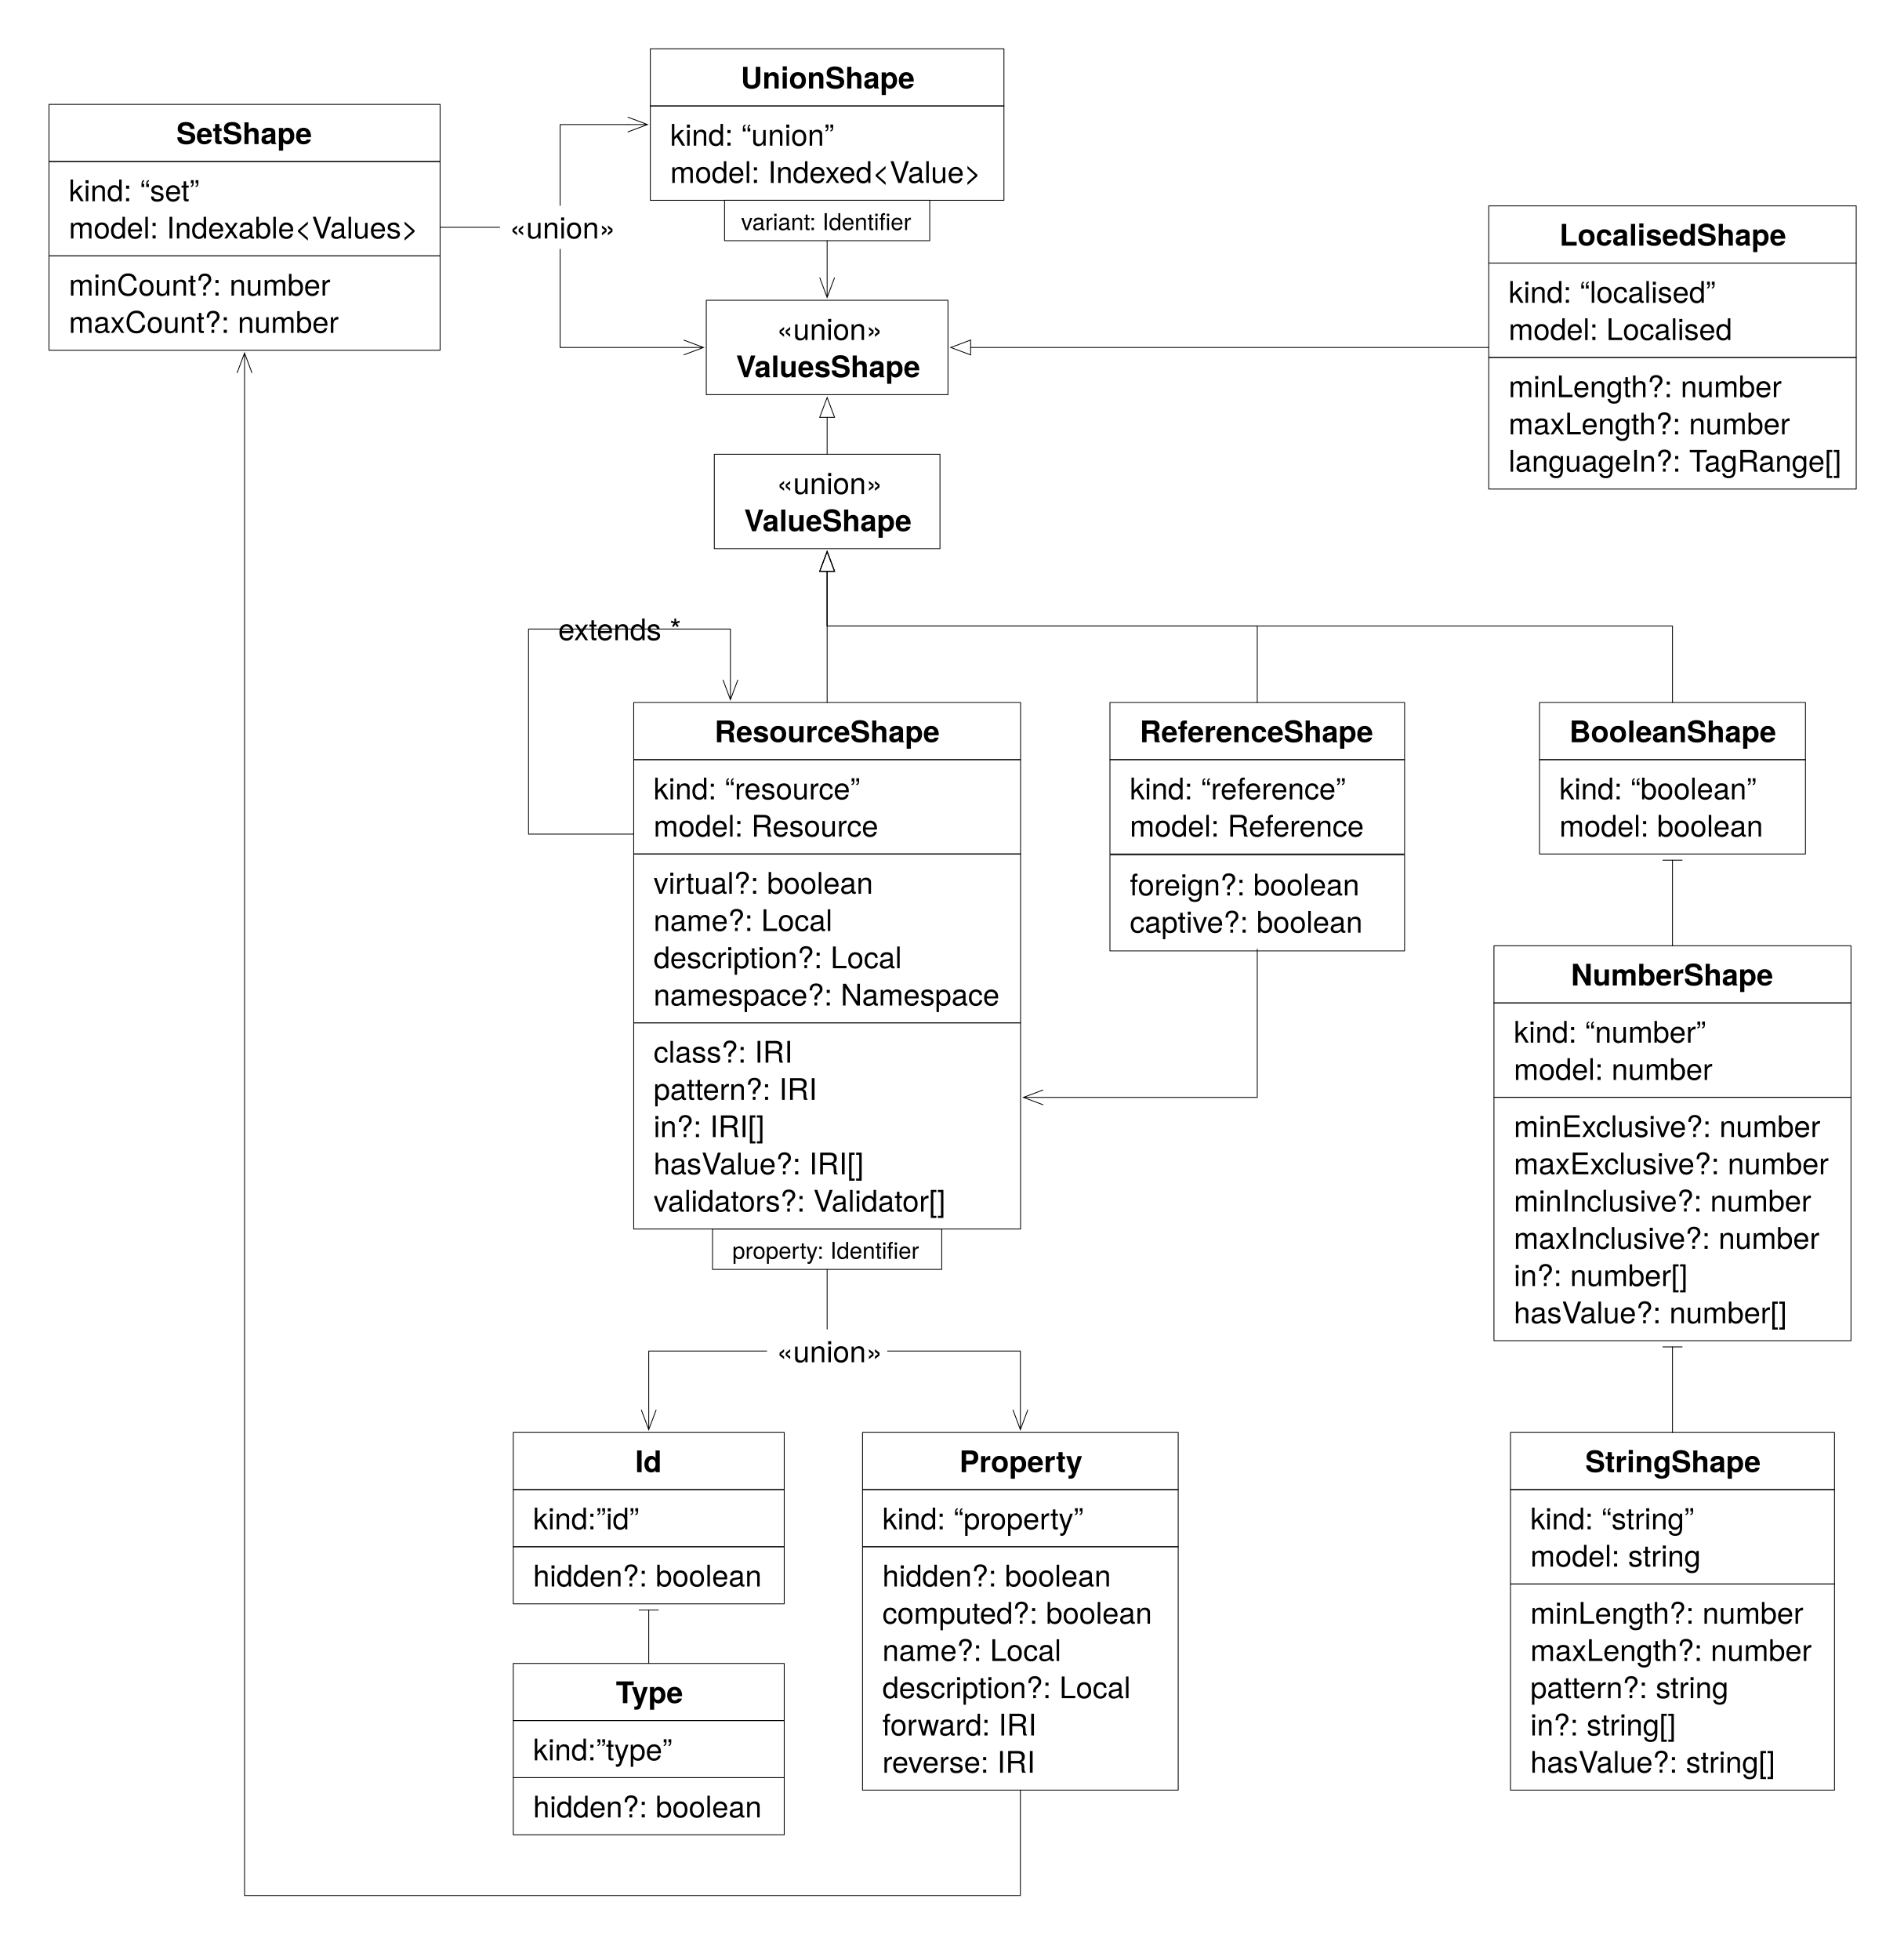
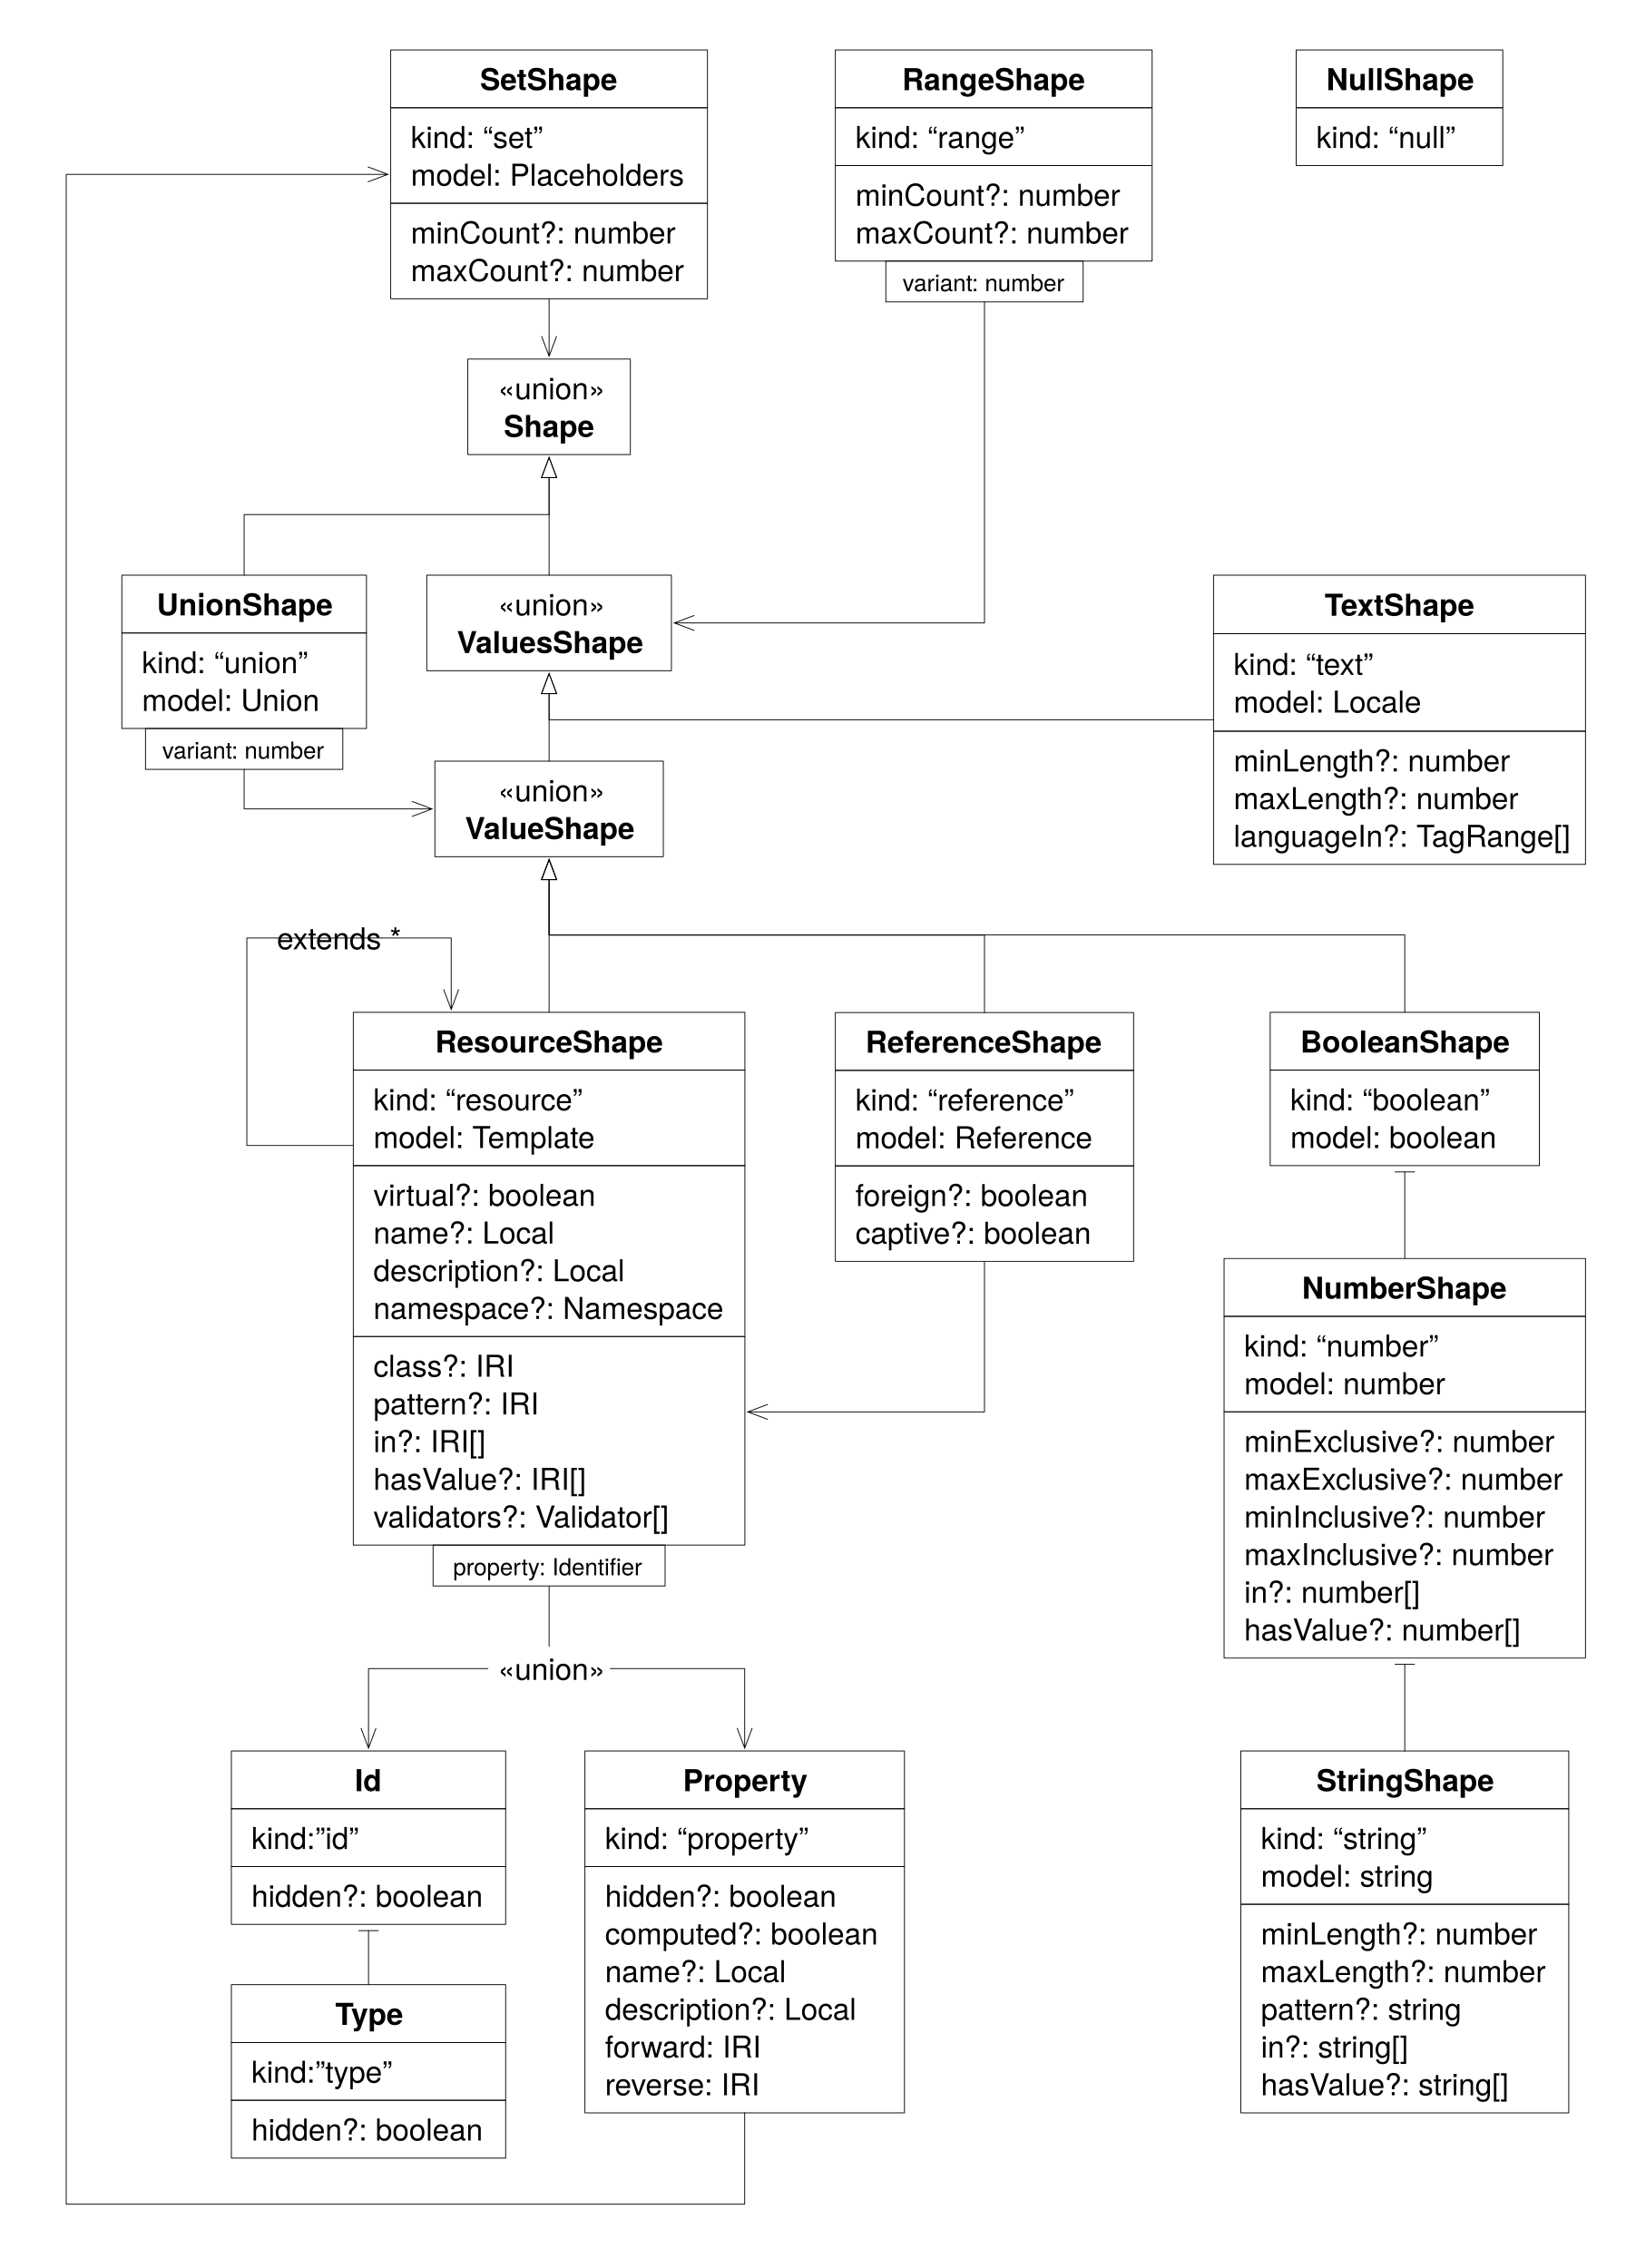
- <svg xmlns="http://www.w3.org/2000/svg" version="1.1" viewBox="-86 227 575 592" width="575" height="592">
+ <svg xmlns="http://www.w3.org/2000/svg" version="1.1" viewBox="0 137 488 677" width="488" height="677">
  <defs>
    <marker orient="auto" overflow="visible" markerUnits="strokeWidth" id="StickArrow_Marker" stroke-linejoin="miter" stroke-miterlimit="10" viewBox="-1 -10 26 20" markerWidth="26" markerHeight="20" color="black">
      <g>
        <path d="M 24 0 L 0 0 M 0 -9 L 24 0 L 0 9" fill="none" stroke="currentColor" stroke-width="1" />
      </g>
    </marker>
    <marker orient="auto" overflow="visible" markerUnits="strokeWidth" id="NegativeControls_Marker" stroke-linejoin="miter" stroke-miterlimit="10" viewBox="-1 -13 2 26" markerWidth="2" markerHeight="26" color="black">
      <g>
        <line x1="0" y1="-12" x2="0" y2="12" fill="none" stroke="currentColor" stroke-width="1" />
      </g>
    </marker>
    <marker orient="auto" overflow="visible" markerUnits="strokeWidth" id="Arrow_Marker" stroke-linejoin="miter" stroke-miterlimit="10" viewBox="-1 -10 26 20" markerWidth="26" markerHeight="20" color="black">
      <g>
        <path d="M 24 0 L 0 -9 L 0 9 Z" fill="none" stroke="currentColor" stroke-width="1" />
      </g>
    </marker>
  </defs>
-   <g id="shape" fill="none" stroke="none" stroke-dasharray="none" fill-opacity="1" stroke-opacity="1">
+   <g id="shape" fill="none" fill-opacity="1" stroke-opacity="1" stroke-dasharray="none" stroke="none">
    <g id="shape_Layer_1">
      <g id="Group_806">
        <g id="Graphic_810">
          <rect x="370.307" y="705.426" width="97.878" height="62.26" stroke="black" stroke-linecap="round" stroke-linejoin="round" stroke-width=".25" />
          <text transform="translate(376.307 708.4259)" fill="black">
            <tspan font-family="Helvetica Neue" font-size="9" fill="black" x="0" y="9" xml:space="preserve">minLength?: number</tspan>
            <tspan font-family="Helvetica Neue" font-size="9" fill="black" x="0" y="20.252" xml:space="preserve">maxLength?: number</tspan>
            <tspan font-family="Helvetica Neue" font-size="9" fill="black" x="0" y="31.504" xml:space="preserve">pattern?: string</tspan>
            <tspan font-family="Helvetica Neue" font-size="9" fill="black" x="0" y="42.756" xml:space="preserve">in?: string[]</tspan>
            <tspan font-family="Helvetica Neue" font-size="9" fill="black" x="0" y="54.008" xml:space="preserve">hasValue?: string[]</tspan>
          </text>
        </g>
        <g id="Graphic_808">
          <rect x="370.307" y="676.922" width="97.878" height="28.504" stroke="black" stroke-linecap="round" stroke-linejoin="round" stroke-width=".25" />
          <text transform="translate(376.307 679.9219)" fill="black">
            <tspan font-family="Helvetica Neue" font-size="9" fill="black" x="0" y="9" xml:space="preserve">kind: “string”</tspan>
            <tspan font-family="Helvetica Neue" font-size="9" fill="black" x="0" y="20.252" xml:space="preserve">model: string</tspan>
          </text>
        </g>
        <g id="Graphic_807">
          <rect x="370.307" y="659.661" width="97.878" height="17.261" stroke="black" stroke-linecap="round" stroke-linejoin="round" stroke-width=".25" />
          <text transform="translate(392.9075 662.6609)" fill="black">
            <tspan font-family="Helvetica Neue" font-weight="bold" font-size="9" fill="black" x="0" y="9" xml:space="preserve">StringShape</tspan>
          </text>
        </g>
      </g>
      <g id="Group_803">
        <g id="Graphic_804">
          <rect x="129.785" y="364.208" width="68.175" height="28.513" stroke="black" stroke-linecap="round" stroke-linejoin="round" stroke-width=".25" />
          <text transform="translate(138.785 367.2076)" fill="black">
            <tspan font-family="Helvetica Neue" font-size="9" fill="black" x="9.832" y="9" xml:space="preserve">«union»</tspan>
            <tspan font-family="Helvetica Neue" font-weight="bold" font-size="9" fill="black" x="0" y="20.252" xml:space="preserve">ValueShape</tspan>
          </text>
        </g>
      </g>
      <g id="Group_800">
        <g id="Graphic_802">
          <rect x="379.079" y="456.441" width="80.334" height="28.504" stroke="black" stroke-linecap="round" stroke-linejoin="round" stroke-width=".25" />
          <text transform="translate(385.079 459.4409)" fill="black">
            <tspan font-family="Helvetica Neue" font-size="9" fill="black" x="0" y="9" xml:space="preserve">kind: “boolean”</tspan>
            <tspan font-family="Helvetica Neue" font-size="9" fill="black" x="0" y="20.252" xml:space="preserve">model: boolean</tspan>
          </text>
        </g>
        <g id="Graphic_801">
          <rect x="379.079" y="439.18" width="80.334" height="17.261" stroke="black" stroke-linecap="round" stroke-linejoin="round" stroke-width=".25" />
          <text transform="translate(388.079 442.1798)" fill="black">
            <tspan font-family="Helvetica Neue" font-weight="bold" font-size="9" fill="black" x="0" y="9" xml:space="preserve">BooleanShape</tspan>
          </text>
        </g>
      </g>
      <g id="Line_794">
        <path d="M 182.127 635.076 L 222.248 635.076 L 222.248 652.811" marker-end="url(#StickArrow_Marker)" stroke="black" stroke-linecap="round" stroke-linejoin="round" stroke-width=".25" />
      </g>
      <g id="Line_793">
        <path d="M 105.438 478.938 L 73.667 478.938 L 73.667 416.99 L 134.655 416.99 L 134.655 432.33" marker-end="url(#StickArrow_Marker)" stroke="black" stroke-linecap="round" stroke-linejoin="round" stroke-width=".25" />
      </g>
      <g id="Graphic_792">
        <text transform="translate(82.62955 411.3642)" fill="black">
          <tspan font-family="Helvetica Neue" font-size="9" fill="black" x="0" y="9" xml:space="preserve">extends *</tspan>
        </text>
      </g>
      <g id="Group_785">
        <g id="Graphic_812">
-           <rect x="363.741" y="334.956" width="111.009" height="39.756" stroke="black" stroke-linecap="round" stroke-linejoin="round" stroke-width=".25" />
-           <text transform="translate(369.7415 337.9556)" fill="black">
+           <rect x="362.166" y="355.264" width="111.009" height="39.756" stroke="black" stroke-linecap="round" stroke-linejoin="round" stroke-width=".25" />
+           <text transform="translate(368.1665 358.2642)" fill="black">
            <tspan font-family="Helvetica Neue" font-size="9" fill="black" x="0" y="9" xml:space="preserve">minLength?: number</tspan>
            <tspan font-family="Helvetica Neue" font-size="9" fill="black" x="0" y="20.252" xml:space="preserve">maxLength?: number</tspan>
            <tspan font-family="Helvetica Neue" font-size="9" fill="black" x="0" y="31.504" xml:space="preserve">languageIn?: TagRange[]</tspan>
          </text>
        </g>
        <g id="Graphic_787">
-           <rect x="363.741" y="306.452" width="111.009" height="28.504" stroke="black" stroke-linecap="round" stroke-linejoin="round" stroke-width=".25" />
-           <text transform="translate(369.7415 309.4516)" fill="black">
-             <tspan font-family="Helvetica Neue" font-size="9" fill="black" x="0" y="9" xml:space="preserve">kind: “localised”</tspan>
-             <tspan font-family="Helvetica Neue" font-size="9" fill="black" x="0" y="20.252" xml:space="preserve">model: Localised</tspan>
+           <rect x="362.166" y="326.157" width="111.009" height="29.107" stroke="black" stroke-linecap="round" stroke-linejoin="round" stroke-width=".25" />
+           <text transform="translate(368.1665 329.4585)" fill="black">
+             <tspan font-family="Helvetica Neue" font-size="9" fill="black" x="0" y="9" xml:space="preserve">kind: “text”</tspan>
+             <tspan font-family="Helvetica Neue" font-size="9" fill="black" x="0" y="20.252" xml:space="preserve">model: Locale</tspan>
          </text>
        </g>
        <g id="Graphic_786">
-           <rect x="363.741" y="289.19" width="111.009" height="17.261" stroke="black" stroke-linecap="round" stroke-linejoin="round" stroke-width=".25" />
-           <text transform="translate(385.0865 292.1905)" fill="black">
-             <tspan font-family="Helvetica Neue" font-weight="bold" font-size="9" fill="black" x="0" y="9" xml:space="preserve">LocalisedShape</tspan>
+           <rect x="362.166" y="308.695" width="111.009" height="17.462" stroke="black" stroke-linecap="round" stroke-linejoin="round" stroke-width=".25" />
+           <text transform="translate(395.333 311.7951)" fill="black">
+             <tspan font-family="Helvetica Neue" font-weight="bold" font-size="9" fill="black" x="0" y="9" xml:space="preserve">TextShape</tspan>
          </text>
        </g>
      </g>
      <g id="Group_778">
        <g id="Graphic_837">
          <rect x="174.564" y="694.174" width="95.367" height="73.512" stroke="black" stroke-linecap="round" stroke-linejoin="round" stroke-width=".25" />
          <text transform="translate(180.5641 697.1739)" fill="black">
            <tspan font-family="Helvetica Neue" font-size="9" fill="black" x="0" y="9" xml:space="preserve">hidden?: boolean</tspan>
            <tspan font-family="Helvetica Neue" font-size="9" fill="black" x="0" y="20.252" xml:space="preserve">computed?: boolean</tspan>
            <tspan font-family="Helvetica Neue" font-size="9" fill="black" x="0" y="31.504" xml:space="preserve">name?: Local</tspan>
            <tspan font-family="Helvetica Neue" font-size="9" fill="black" x="0" y="42.756" xml:space="preserve">description?: Local</tspan>
            <tspan font-family="Helvetica Neue" font-size="9" fill="black" x="0" y="54.008" xml:space="preserve">forward: IRI</tspan>
            <tspan font-family="Helvetica Neue" font-size="9" fill="black" x="0" y="65.26" xml:space="preserve">reverse: IRI</tspan>
          </text>
        </g>
        <g id="Graphic_780">
          <rect x="174.564" y="659.661" width="95.367" height="17.261" stroke="black" stroke-linecap="round" stroke-linejoin="round" stroke-width=".25" />
          <text transform="translate(203.8246 662.6609)" fill="black">
            <tspan font-family="Helvetica Neue" font-weight="bold" font-size="9" fill="black" x="6856737e-19" y="9" xml:space="preserve">Property</tspan>
          </text>
        </g>
        <g id="Graphic_779">
          <rect x="174.564" y="676.922" width="95.367" height="17.252" stroke="black" stroke-linecap="round" stroke-linejoin="round" stroke-width=".25" />
          <text transform="translate(180.5641 679.9219)" fill="black">
            <tspan font-family="Helvetica Neue" font-size="9" fill="black" x="0" y="9" xml:space="preserve">kind: “property”</tspan>
          </text>
        </g>
      </g>
      <g id="Group_774">
        <g id="Graphic_815">
-           <rect x="-71.205" y="304.288" width="118.155" height="28.504" stroke="black" stroke-linecap="round" stroke-linejoin="round" stroke-width=".25" />
-           <text transform="translate(-65.20453 307.2883)" fill="black">
+           <rect x="116.603" y="197.677" width="94.539" height="28.504" stroke="black" stroke-linecap="round" stroke-linejoin="round" stroke-width=".25" />
+           <text transform="translate(122.603 200.6774)" fill="black">
            <tspan font-family="Helvetica Neue" font-size="9" fill="black" x="0" y="9" xml:space="preserve">minCount?: number</tspan>
            <tspan font-family="Helvetica Neue" font-size="9" fill="black" x="0" y="20.252" xml:space="preserve">maxCount?: number</tspan>
          </text>
        </g>
        <g id="Graphic_776">
-           <rect x="-71.205" y="258.523" width="118.155" height="17.261" stroke="black" stroke-linecap="round" stroke-linejoin="round" stroke-width=".25" />
-           <text transform="translate(-32.71903 261.5232)" fill="black">
+           <rect x="116.603" y="151.912" width="94.539" height="17.261" stroke="black" stroke-linecap="round" stroke-linejoin="round" stroke-width=".25" />
+           <text transform="translate(143.2805 154.9124)" fill="black">
            <tspan font-family="Helvetica Neue" font-weight="bold" font-size="9" fill="black" x="55422333e-20" y="9" xml:space="preserve">SetShape</tspan>
          </text>
        </g>
        <g id="Graphic_775">
-           <rect x="-71.205" y="275.784" width="118.155" height="28.504" stroke="black" stroke-linecap="round" stroke-linejoin="round" stroke-width=".25" />
-           <text transform="translate(-65.20453 278.7843)" fill="black">
+           <rect x="116.603" y="169.173" width="94.539" height="28.504" stroke="black" stroke-linecap="round" stroke-linejoin="round" stroke-width=".25" />
+           <text transform="translate(122.603 172.1734)" fill="black">
            <tspan font-family="Helvetica Neue" font-size="9" fill="black" x="0" y="9" xml:space="preserve">kind: “set”</tspan>
-             <tspan font-family="Helvetica Neue" font-size="9" fill="black" x="0" y="20.252" xml:space="preserve">model: Indexable&lt;Values&gt;</tspan>
-           </text>
-         </g>
-       </g>
-       <g id="Group_769">
-         <g id="Graphic_773">
-           <rect x="132.881" y="287.498" width="61.982" height="12.196" stroke="black" stroke-linecap="round" stroke-linejoin="round" stroke-width=".25" />
-           <text transform="translate(137.8815 289.4985)" fill="black">
-             <tspan font-family="Helvetica Neue" font-size="7" fill="black" x="0" y="7" xml:space="preserve">variant: Identifier</tspan>
-           </text>
-         </g>
-         <g id="Group_770">
-           <g id="Graphic_772">
-             <rect x="110.46" y="258.995" width="106.824" height="28.504" stroke="black" stroke-linecap="round" stroke-linejoin="round" stroke-width=".25" />
-             <text transform="translate(116.4605 261.9945)" fill="black">
-               <tspan font-family="Helvetica Neue" font-size="9" fill="black" x="0" y="9" xml:space="preserve">kind: “union”</tspan>
-               <tspan font-family="Helvetica Neue" font-size="9" fill="black" x="0" y="20.252" xml:space="preserve">model: Indexed&lt;Value&gt;</tspan>
-             </text>
-           </g>
-           <g id="Graphic_771">
-             <rect x="110.46" y="241.733" width="106.824" height="17.261" stroke="black" stroke-linecap="round" stroke-linejoin="round" stroke-width=".25" />
-             <text transform="translate(137.786 244.7334)" fill="black">
-               <tspan font-family="Helvetica Neue" font-weight="bold" font-size="9" fill="black" x="0" y="9" xml:space="preserve">UnionShape</tspan>
-             </text>
-           </g>
+             <tspan font-family="Helvetica Neue" font-size="9" fill="black" x="0" y="20.252" xml:space="preserve">model: Placeholders</tspan>
+           </text>
        </g>
      </g>
      <g id="Line_764">
-         <path d="M 222.248 767.686 L 222.248 799.521 L -12.127 799.521 L -12.127 339.642" marker-end="url(#StickArrow_Marker)" stroke="black" stroke-linecap="round" stroke-linejoin="round" stroke-width=".25" />
+         <path d="M 222.248 767.686 L 222.248 794.957 L 19.767 794.957 L 19.767 189.047 L 109.753 189.047" marker-end="url(#StickArrow_Marker)" stroke="black" stroke-linecap="round" stroke-linejoin="round" stroke-width=".25" />
      </g>
      <g id="Group_761">
        <g id="Graphic_838">
          <rect x="69.05" y="694.174" width="81.858" height="17.252" stroke="black" stroke-linecap="round" stroke-linejoin="round" stroke-width=".25" />
          <text transform="translate(75.04957 697.1739)" fill="black">
            <tspan font-family="Helvetica Neue" font-size="9" fill="black" x="0" y="9" xml:space="preserve">hidden?: boolean</tspan>
          </text>
        </g>
        <g id="Graphic_763">
          <rect x="69.05" y="676.922" width="81.858" height="17.252" stroke="black" stroke-linecap="round" stroke-linejoin="round" stroke-width=".25" />
          <text transform="translate(75.04957 679.9219)" fill="black">
            <tspan font-family="Helvetica Neue" font-size="9" fill="black" x="0" y="9" xml:space="preserve">kind:”id”</tspan>
          </text>
        </g>
        <g id="Graphic_762">
          <rect x="69.05" y="659.661" width="81.858" height="17.261" stroke="black" stroke-linecap="round" stroke-linejoin="round" stroke-width=".25" />
          <text transform="translate(105.9016 662.6609)" fill="black">
            <tspan font-family="Helvetica Neue" font-weight="bold" font-size="9" fill="black" x="0" y="9" xml:space="preserve">Id</tspan>
          </text>
        </g>
      </g>
      <g id="Group_758">
        <g id="Graphic_839">
          <rect x="69.05" y="763.939" width="81.858" height="17.252" stroke="black" stroke-linecap="round" stroke-linejoin="round" stroke-width=".25" />
          <text transform="translate(75.04957 766.939)" fill="black">
            <tspan font-family="Helvetica Neue" font-size="9" fill="black" x="0" y="9" xml:space="preserve">hidden?: boolean</tspan>
          </text>
        </g>
        <g id="Graphic_760">
          <rect x="69.05" y="746.687" width="81.858" height="17.252" stroke="black" stroke-linecap="round" stroke-linejoin="round" stroke-width=".25" />
          <text transform="translate(75.04957 749.687)" fill="black">
            <tspan font-family="Helvetica Neue" font-size="9" fill="black" x="0" y="9" xml:space="preserve">kind:”type”</tspan>
          </text>
        </g>
        <g id="Graphic_759">
          <rect x="69.05" y="729.426" width="81.858" height="17.261" stroke="black" stroke-linecap="round" stroke-linejoin="round" stroke-width=".25" />
          <text transform="translate(100.0606 732.4259)" fill="black">
            <tspan font-family="Helvetica Neue" font-weight="bold" font-size="9" fill="black" x="0" y="9" xml:space="preserve">Type</tspan>
          </text>
        </g>
      </g>
      <g id="Line_757">
        <path d="M 145.617 635.076 L 109.979 635.076 L 109.979 652.811" marker-end="url(#StickArrow_Marker)" stroke="black" stroke-linecap="round" stroke-linejoin="round" stroke-width=".25" />
      </g>
      <g id="Line_756">
        <line x1="109.979" y1="729.426" x2="109.979" y2="713.301" marker-end="url(#NegativeControls_Marker)" stroke="black" stroke-linecap="round" stroke-linejoin="round" stroke-width=".25" />
      </g>
      <g id="Graphic_754">
        <text transform="translate(148.6175 629.4503)" fill="black">
          <tspan font-family="Helvetica Neue" font-size="9" fill="black" x="0" y="9" xml:space="preserve">«union»</tspan>
        </text>
      </g>
      <g id="Group_836">
        <g id="Group_751">
          <g id="Graphic_832">
            <rect x="105.438" y="439.18" width="116.868" height="17.261" stroke="black" stroke-linecap="round" stroke-linejoin="round" stroke-width=".25" />
            <text transform="translate(129.866 442.1798)" fill="black">
              <tspan font-family="Helvetica Neue" font-weight="bold" font-size="9" fill="black" x="0" y="9" xml:space="preserve">ResourceShape</tspan>
            </text>
          </g>
          <g id="Graphic_814">
            <rect x="105.438" y="535.953" width="116.868" height="62.26" stroke="black" stroke-linecap="round" stroke-linejoin="round" stroke-width=".25" />
            <text transform="translate(111.4385 538.9529)" fill="black">
              <tspan font-family="Helvetica Neue" font-size="9" fill="black" x="0" y="9" xml:space="preserve">class?: IRI</tspan>
              <tspan font-family="Helvetica Neue" font-size="9" fill="black" x="0" y="20.252" xml:space="preserve">pattern?: IRI</tspan>
              <tspan font-family="Helvetica Neue" font-size="9" fill="black" x="0" y="31.504" xml:space="preserve">in?: IRI[]</tspan>
              <tspan font-family="Helvetica Neue" font-size="9" fill="black" x="0" y="42.756" xml:space="preserve">hasValue?: IRI[]</tspan>
              <tspan font-family="Helvetica Neue" font-size="9" fill="black" x="0" y="54.008" xml:space="preserve">validators?: Validator[]</tspan>
            </text>
          </g>
          <g id="Graphic_753">
            <rect x="105.438" y="484.945" width="116.868" height="51.008" stroke="black" stroke-linecap="round" stroke-linejoin="round" stroke-width=".25" />
            <text transform="translate(111.4385 487.9449)" fill="black">
              <tspan font-family="Helvetica Neue" font-size="9" fill="black" x="0" y="9" xml:space="preserve">virtual?: boolean</tspan>
              <tspan font-family="Helvetica Neue" font-size="9" fill="black" x="0" y="20.252" xml:space="preserve">name?: Local</tspan>
              <tspan font-family="Helvetica Neue" font-size="9" fill="black" x="0" y="31.504" xml:space="preserve">description?: Local</tspan>
              <tspan font-family="Helvetica Neue" font-size="9" fill="black" x="0" y="42.756" xml:space="preserve">namespace?: Namespace</tspan>
            </text>
          </g>
          <g id="Graphic_752">
            <rect x="105.438" y="456.441" width="116.868" height="28.504" stroke="black" stroke-linecap="round" stroke-linejoin="round" stroke-width=".25" />
            <text transform="translate(111.4385 459.4409)" fill="black">
              <tspan font-family="Helvetica Neue" font-size="9" fill="black" x="0" y="9" xml:space="preserve">kind: “resource”</tspan>
-               <tspan font-family="Helvetica Neue" font-size="9" fill="black" x="0" y="20.252" xml:space="preserve">model: Resource</tspan>
+               <tspan font-family="Helvetica Neue" font-size="9" fill="black" x="0" y="20.252" xml:space="preserve">model: Template</tspan>
            </text>
          </g>
        </g>
        <g id="Graphic_750">
          <rect x="129.248" y="598.213" width="69.248" height="12.196" stroke="black" stroke-linecap="round" stroke-linejoin="round" stroke-width=".25" />
          <text transform="translate(134.2485 600.2129)" fill="black">
            <tspan font-family="Helvetica Neue" font-size="7" fill="black" x=".973" y="7" xml:space="preserve">property: Identifier </tspan>
          </text>
        </g>
      </g>
      <g id="Group_796">
        <g id="Graphic_809">
          <rect x="365.316" y="558.429" width="107.859" height="73.512" stroke="black" stroke-linecap="round" stroke-linejoin="round" stroke-width=".25" />
          <text transform="translate(371.3165 561.4294)" fill="black">
            <tspan font-family="Helvetica Neue" font-size="9" fill="black" x="0" y="9" xml:space="preserve">minExclusive?: number</tspan>
            <tspan font-family="Helvetica Neue" font-size="9" fill="black" x="0" y="20.252" xml:space="preserve">maxExclusive?: number</tspan>
            <tspan font-family="Helvetica Neue" font-size="9" fill="black" x="0" y="31.504" xml:space="preserve">minInclusive?: number</tspan>
            <tspan font-family="Helvetica Neue" font-size="9" fill="black" x="0" y="42.756" xml:space="preserve">maxInclusive?: number</tspan>
            <tspan font-family="Helvetica Neue" font-size="9" fill="black" x="0" y="54.008" xml:space="preserve">in?: number[]</tspan>
            <tspan font-family="Helvetica Neue" font-size="9" fill="black" x="0" y="65.26" xml:space="preserve">hasValue?: number[]</tspan>
          </text>
        </g>
        <g id="Graphic_798">
          <rect x="365.316" y="529.925" width="107.859" height="28.504" stroke="black" stroke-linecap="round" stroke-linejoin="round" stroke-width=".25" />
          <text transform="translate(371.3165 532.9254)" fill="black">
            <tspan font-family="Helvetica Neue" font-size="9" fill="black" x="0" y="9" xml:space="preserve">kind: “number”</tspan>
            <tspan font-family="Helvetica Neue" font-size="9" fill="black" x="0" y="20.252" xml:space="preserve">model: number</tspan>
          </text>
        </g>
        <g id="Graphic_797">
          <rect x="365.316" y="512.664" width="107.859" height="17.261" stroke="black" stroke-linecap="round" stroke-linejoin="round" stroke-width=".25" />
          <text transform="translate(388.5785 515.6644)" fill="black">
            <tspan font-family="Helvetica Neue" font-weight="bold" font-size="9" fill="black" x="0" y="9" xml:space="preserve">NumberShape</tspan>
          </text>
        </g>
      </g>
      <g id="Line_765">
        <line x1="163.872" y1="439.18" x2="163.872" y2="399.571" marker-end="url(#Arrow_Marker)" stroke="black" stroke-linecap="round" stroke-linejoin="round" stroke-width=".25" />
      </g>
      <g id="Line_766">
-         <line x1="363.741" y1="331.951" x2="207.226" y2="331.951" marker-end="url(#Arrow_Marker)" stroke="black" stroke-linecap="round" stroke-linejoin="round" stroke-width=".25" />
+         <path d="M 362.166 351.857 L 163.872 351.857 L 163.872 344.058" marker-end="url(#Arrow_Marker)" stroke="black" stroke-linecap="round" stroke-linejoin="round" stroke-width=".25" />
      </g>
      <g id="Line_799">
        <path d="M 419.246 439.18 L 419.246 416.08 L 163.872 416.08 L 163.872 399.571" marker-end="url(#Arrow_Marker)" stroke="black" stroke-linecap="round" stroke-linejoin="round" stroke-width=".25" />
      </g>
      <g id="Line_816">
        <line x1="419.246" y1="512.664" x2="419.246" y2="486.82" marker-end="url(#NegativeControls_Marker)" stroke="black" stroke-linecap="round" stroke-linejoin="round" stroke-width=".25" />
      </g>
      <g id="Line_817">
        <line x1="419.246" y1="659.661" x2="419.246" y2="633.816" marker-end="url(#NegativeControls_Marker)" stroke="black" stroke-linecap="round" stroke-linejoin="round" stroke-width=".25" />
      </g>
      <g id="Group_818">
        <g id="Graphic_831">
-           <rect x="249.306" y="485.2" width="89.01" height="29.015" stroke="black" stroke-linecap="round" stroke-linejoin="round" stroke-width=".25" />
-           <text transform="translate(255.3065 488.4559)" fill="black">
+           <rect x="249.306" y="485.009" width="89.01" height="28.504" stroke="black" stroke-linecap="round" stroke-linejoin="round" stroke-width=".25" />
+           <text transform="translate(255.3065 488.0088)" fill="black">
            <tspan font-family="Helvetica Neue" font-size="9" fill="black" x="0" y="9" xml:space="preserve">foreign?: boolean</tspan>
            <tspan font-family="Helvetica Neue" font-size="9" fill="black" x="0" y="20.252" xml:space="preserve">captive?: boolean</tspan>
          </text>
        </g>
        <g id="Graphic_820">
-           <rect x="249.306" y="456.441" width="89.01" height="28.504" stroke="black" stroke-linecap="round" stroke-linejoin="round" stroke-width=".25" />
-           <text transform="translate(255.3065 459.4409)" fill="black">
+           <rect x="249.306" y="456.505" width="89.01" height="28.504" stroke="black" stroke-linecap="round" stroke-linejoin="round" stroke-width=".25" />
+           <text transform="translate(255.3065 459.5048)" fill="black">
            <tspan font-family="Helvetica Neue" font-size="9" fill="black" x="0" y="9" xml:space="preserve">kind: “reference”</tspan>
            <tspan font-family="Helvetica Neue" font-size="9" fill="black" x="0" y="20.252" xml:space="preserve">model: Reference</tspan>
          </text>
        </g>
        <g id="Graphic_819">
-           <rect x="249.306" y="439.18" width="89.01" height="17.261" stroke="black" stroke-linecap="round" stroke-linejoin="round" stroke-width=".25" />
-           <text transform="translate(258.3065 442.1798)" fill="black">
+           <rect x="249.306" y="439.244" width="89.01" height="17.261" stroke="black" stroke-linecap="round" stroke-linejoin="round" stroke-width=".25" />
+           <text transform="translate(258.3065 442.2437)" fill="black">
            <tspan font-family="Helvetica Neue" font-weight="bold" font-size="9" fill="black" x="0" y="9" xml:space="preserve">ReferenceShape</tspan>
          </text>
        </g>
      </g>
      <g id="Line_824">
        <path d="M 293.811 513.704 L 293.811 558.455 L 229.156 558.455" marker-end="url(#StickArrow_Marker)" stroke="black" stroke-linecap="round" stroke-linejoin="round" stroke-width=".25" />
      </g>
      <g id="Line_842">
-         <path d="M 83.205 289.032 L 83.205 264.616 L 103.61 264.616" marker-end="url(#StickArrow_Marker)" stroke="black" stroke-linecap="round" stroke-linejoin="round" stroke-width=".25" />
+         <line x1="163.872" y1="226.181" x2="163.872" y2="237.331" marker-end="url(#StickArrow_Marker)" stroke="black" stroke-linecap="round" stroke-linejoin="round" stroke-width=".25" />
      </g>
      <g id="Line_843">
-         <line x1="163.872" y1="610.409" x2="163.872" y2="628.45" stroke="black" stroke-linecap="round" stroke-linejoin="round" stroke-width=".25" />
-       </g>
-       <g id="Graphic_845">
-         <text transform="translate(67.95047 290.0317)" fill="black">
-           <tspan font-family="Helvetica Neue" font-size="9" fill="black" x="0" y="9" xml:space="preserve">«union»</tspan>
-         </text>
+         <line x1="163.872" y1="610.534" x2="163.872" y2="628.45" stroke="black" stroke-linecap="round" stroke-linejoin="round" stroke-width=".25" />
      </g>
      <g id="Line_846">
-         <line x1="163.872" y1="299.695" x2="163.872" y2="310.844" marker-end="url(#StickArrow_Marker)" stroke="black" stroke-linecap="round" stroke-linejoin="round" stroke-width=".25" />
-       </g>
-       <g id="Line_847">
-         <path d="M 83.205 302.284 L 83.205 331.951 L 120.518 331.951" marker-end="url(#StickArrow_Marker)" stroke="black" stroke-linecap="round" stroke-linejoin="round" stroke-width=".25" />
-       </g>
-       <g id="Line_849">
-         <line x1="46.95" y1="295.658" x2="64.95" y2="295.658" stroke="black" stroke-linecap="round" stroke-linejoin="round" stroke-width=".25" />
+         <path d="M 72.864 366.656 L 72.864 378.464 L 122.935 378.464" marker-end="url(#StickArrow_Marker)" stroke="black" stroke-linecap="round" stroke-linejoin="round" stroke-width=".25" />
      </g>
      <g id="Group_850">
        <g id="Graphic_851">
-           <rect x="127.368" y="317.695" width="73.008" height="28.513" stroke="black" stroke-linecap="round" stroke-linejoin="round" stroke-width=".25" />
-           <text transform="translate(136.3685 320.6945)" fill="black">
+           <rect x="127.368" y="308.695" width="73.008" height="28.513" stroke="black" stroke-linecap="round" stroke-linejoin="round" stroke-width=".25" />
+           <text transform="translate(136.3685 311.6945)" fill="black">
            <tspan font-family="Helvetica Neue" font-size="9" fill="black" x="12.249" y="9" xml:space="preserve">«union»</tspan>
            <tspan font-family="Helvetica Neue" font-weight="bold" font-size="9" fill="black" x="8171241e-19" y="20.252" xml:space="preserve">ValuesShape</tspan>
          </text>
        </g>
      </g>
      <g id="Line_853">
-         <path d="M 293.811 439.18 L 293.811 416.08 L 163.872 416.08 L 163.872 399.571" marker-end="url(#Arrow_Marker)" stroke="black" stroke-linecap="round" stroke-linejoin="round" stroke-width=".25" />
+         <path d="M 293.811 439.244 L 293.811 416.144 L 163.872 416.144 L 163.872 399.571" marker-end="url(#Arrow_Marker)" stroke="black" stroke-linecap="round" stroke-linejoin="round" stroke-width=".25" />
      </g>
      <g id="Line_854">
-         <line x1="163.872" y1="364.208" x2="163.872" y2="353.058" marker-end="url(#Arrow_Marker)" stroke="black" stroke-linecap="round" stroke-linejoin="round" stroke-width=".25" />
+         <line x1="163.872" y1="364.208" x2="163.872" y2="344.058" marker-end="url(#Arrow_Marker)" stroke="black" stroke-linecap="round" stroke-linejoin="round" stroke-width=".25" />
+       </g>
+       <g id="Group_859">
+         <g id="Group_770">
+           <g id="Graphic_772">
+             <rect x="36.36" y="325.956" width="73.008" height="28.504" stroke="black" stroke-linecap="round" stroke-linejoin="round" stroke-width=".25" />
+             <text transform="translate(42.36047 328.9556)" fill="black">
+               <tspan font-family="Helvetica Neue" font-size="9" fill="black" x="0" y="9" xml:space="preserve">kind: “union”</tspan>
+               <tspan font-family="Helvetica Neue" font-size="9" fill="black" x="0" y="20.252" xml:space="preserve">model: Union</tspan>
+             </text>
+           </g>
+           <g id="Graphic_771">
+             <rect x="36.36" y="308.695" width="73.008" height="17.261" stroke="black" stroke-linecap="round" stroke-linejoin="round" stroke-width=".25" />
+             <text transform="translate(46.77797 311.6945)" fill="black">
+               <tspan font-family="Helvetica Neue" font-weight="bold" font-size="9" fill="black" x="0" y="9" xml:space="preserve">UnionShape</tspan>
+             </text>
+           </g>
+         </g>
+         <g id="Graphic_858">
+           <rect x="43.42" y="354.46" width="58.888" height="12.196" stroke="black" stroke-linecap="round" stroke-linejoin="round" stroke-width=".25" />
+           <text transform="translate(48.42047 356.4596)" fill="black">
+             <tspan font-family="Helvetica Neue" font-size="7" fill="black" x="0" y="7" xml:space="preserve">variant: number</tspan>
+           </text>
+         </g>
+       </g>
+       <g id="Group_860">
+         <g id="Graphic_861">
+           <rect x="139.617" y="244.181" width="48.51" height="28.513" stroke="black" stroke-linecap="round" stroke-linejoin="round" stroke-width=".25" />
+           <text transform="translate(148.6175 247.1814)" fill="black">
+             <tspan font-family="Helvetica Neue" font-size="9" fill="black" x="0" y="9" xml:space="preserve">«union»</tspan>
+             <tspan font-family="Helvetica Neue" font-weight="bold" font-size="9" fill="black" x="1.75" y="20.252" xml:space="preserve">Shape</tspan>
+           </text>
+         </g>
+       </g>
+       <g id="Line_862">
+         <path d="M 72.864 308.695 L 72.864 290.594 L 163.872 290.594 L 163.872 279.545" marker-end="url(#Arrow_Marker)" stroke="black" stroke-linecap="round" stroke-linejoin="round" stroke-width=".25" />
+       </g>
+       <g id="Line_864">
+         <line x1="163.872" y1="308.695" x2="163.872" y2="279.545" marker-end="url(#Arrow_Marker)" stroke="black" stroke-linecap="round" stroke-linejoin="round" stroke-width=".25" />
+       </g>
+       <g id="Line_865">
+         <path d="M 293.811 227.125 L 293.811 322.951 L 207.226 322.951" marker-end="url(#StickArrow_Marker)" stroke="black" stroke-linecap="round" stroke-linejoin="round" stroke-width=".25" />
+       </g>
+       <g id="Group_866">
+         <g id="Group_868">
+           <g id="Graphic_871">
+             <rect x="249.306" y="186.425" width="94.539" height="28.504" stroke="black" stroke-linecap="round" stroke-linejoin="round" stroke-width=".25" />
+             <text transform="translate(255.3065 189.4254)" fill="black">
+               <tspan font-family="Helvetica Neue" font-size="9" fill="black" x="0" y="9" xml:space="preserve">minCount?: number</tspan>
+               <tspan font-family="Helvetica Neue" font-size="9" fill="black" x="0" y="20.252" xml:space="preserve">maxCount?: number</tspan>
+             </text>
+           </g>
+           <g id="Graphic_870">
+             <rect x="249.306" y="169.173" width="94.539" height="17.252" stroke="black" stroke-linecap="round" stroke-linejoin="round" stroke-width=".25" />
+             <text transform="translate(255.3065 172.1734)" fill="black">
+               <tspan font-family="Helvetica Neue" font-size="9" fill="black" x="0" y="9" xml:space="preserve">kind: “range”</tspan>
+             </text>
+           </g>
+           <g id="Graphic_869">
+             <rect x="249.306" y="151.912" width="94.539" height="17.261" stroke="black" stroke-linecap="round" stroke-linejoin="round" stroke-width=".25" />
+             <text transform="translate(258.3065 154.9124)" fill="black">
+               <tspan font-family="Helvetica Neue" font-weight="bold" font-size="9" fill="black" x="10.932" y="9" xml:space="preserve">RangeShape</tspan>
+             </text>
+           </g>
+         </g>
+         <g id="Graphic_867">
+           <rect x="264.367" y="214.929" width="58.888" height="12.196" stroke="black" stroke-linecap="round" stroke-linejoin="round" stroke-width=".25" />
+           <text transform="translate(269.3675 216.9294)" fill="black">
+             <tspan font-family="Helvetica Neue" font-size="7" fill="black" x="24414062e-14" y="7" xml:space="preserve">variant: number</tspan>
+           </text>
+         </g>
+       </g>
+       <g id="Group_874">
+         <g id="Graphic_875">
+           <rect x="386.841" y="151.912" width="61.659" height="17.261" stroke="black" stroke-linecap="round" stroke-linejoin="round" stroke-width=".25" />
+           <text transform="translate(395.8415 154.9124)" fill="black">
+             <tspan font-family="Helvetica Neue" font-weight="bold" font-size="9" fill="black" x="0" y="9" xml:space="preserve">NullShape</tspan>
+           </text>
+         </g>
+         <g id="Graphic_876">
+           <rect x="386.841" y="169.173" width="61.659" height="17.252" stroke="black" stroke-linecap="round" stroke-linejoin="round" stroke-width=".25" />
+           <text transform="translate(392.8415 172.1734)" fill="black">
+             <tspan font-family="Helvetica Neue" font-size="9" fill="black" x="0" y="9" xml:space="preserve">kind: “null”</tspan>
+           </text>
+         </g>
      </g>
    </g>
  </g>
</svg>
